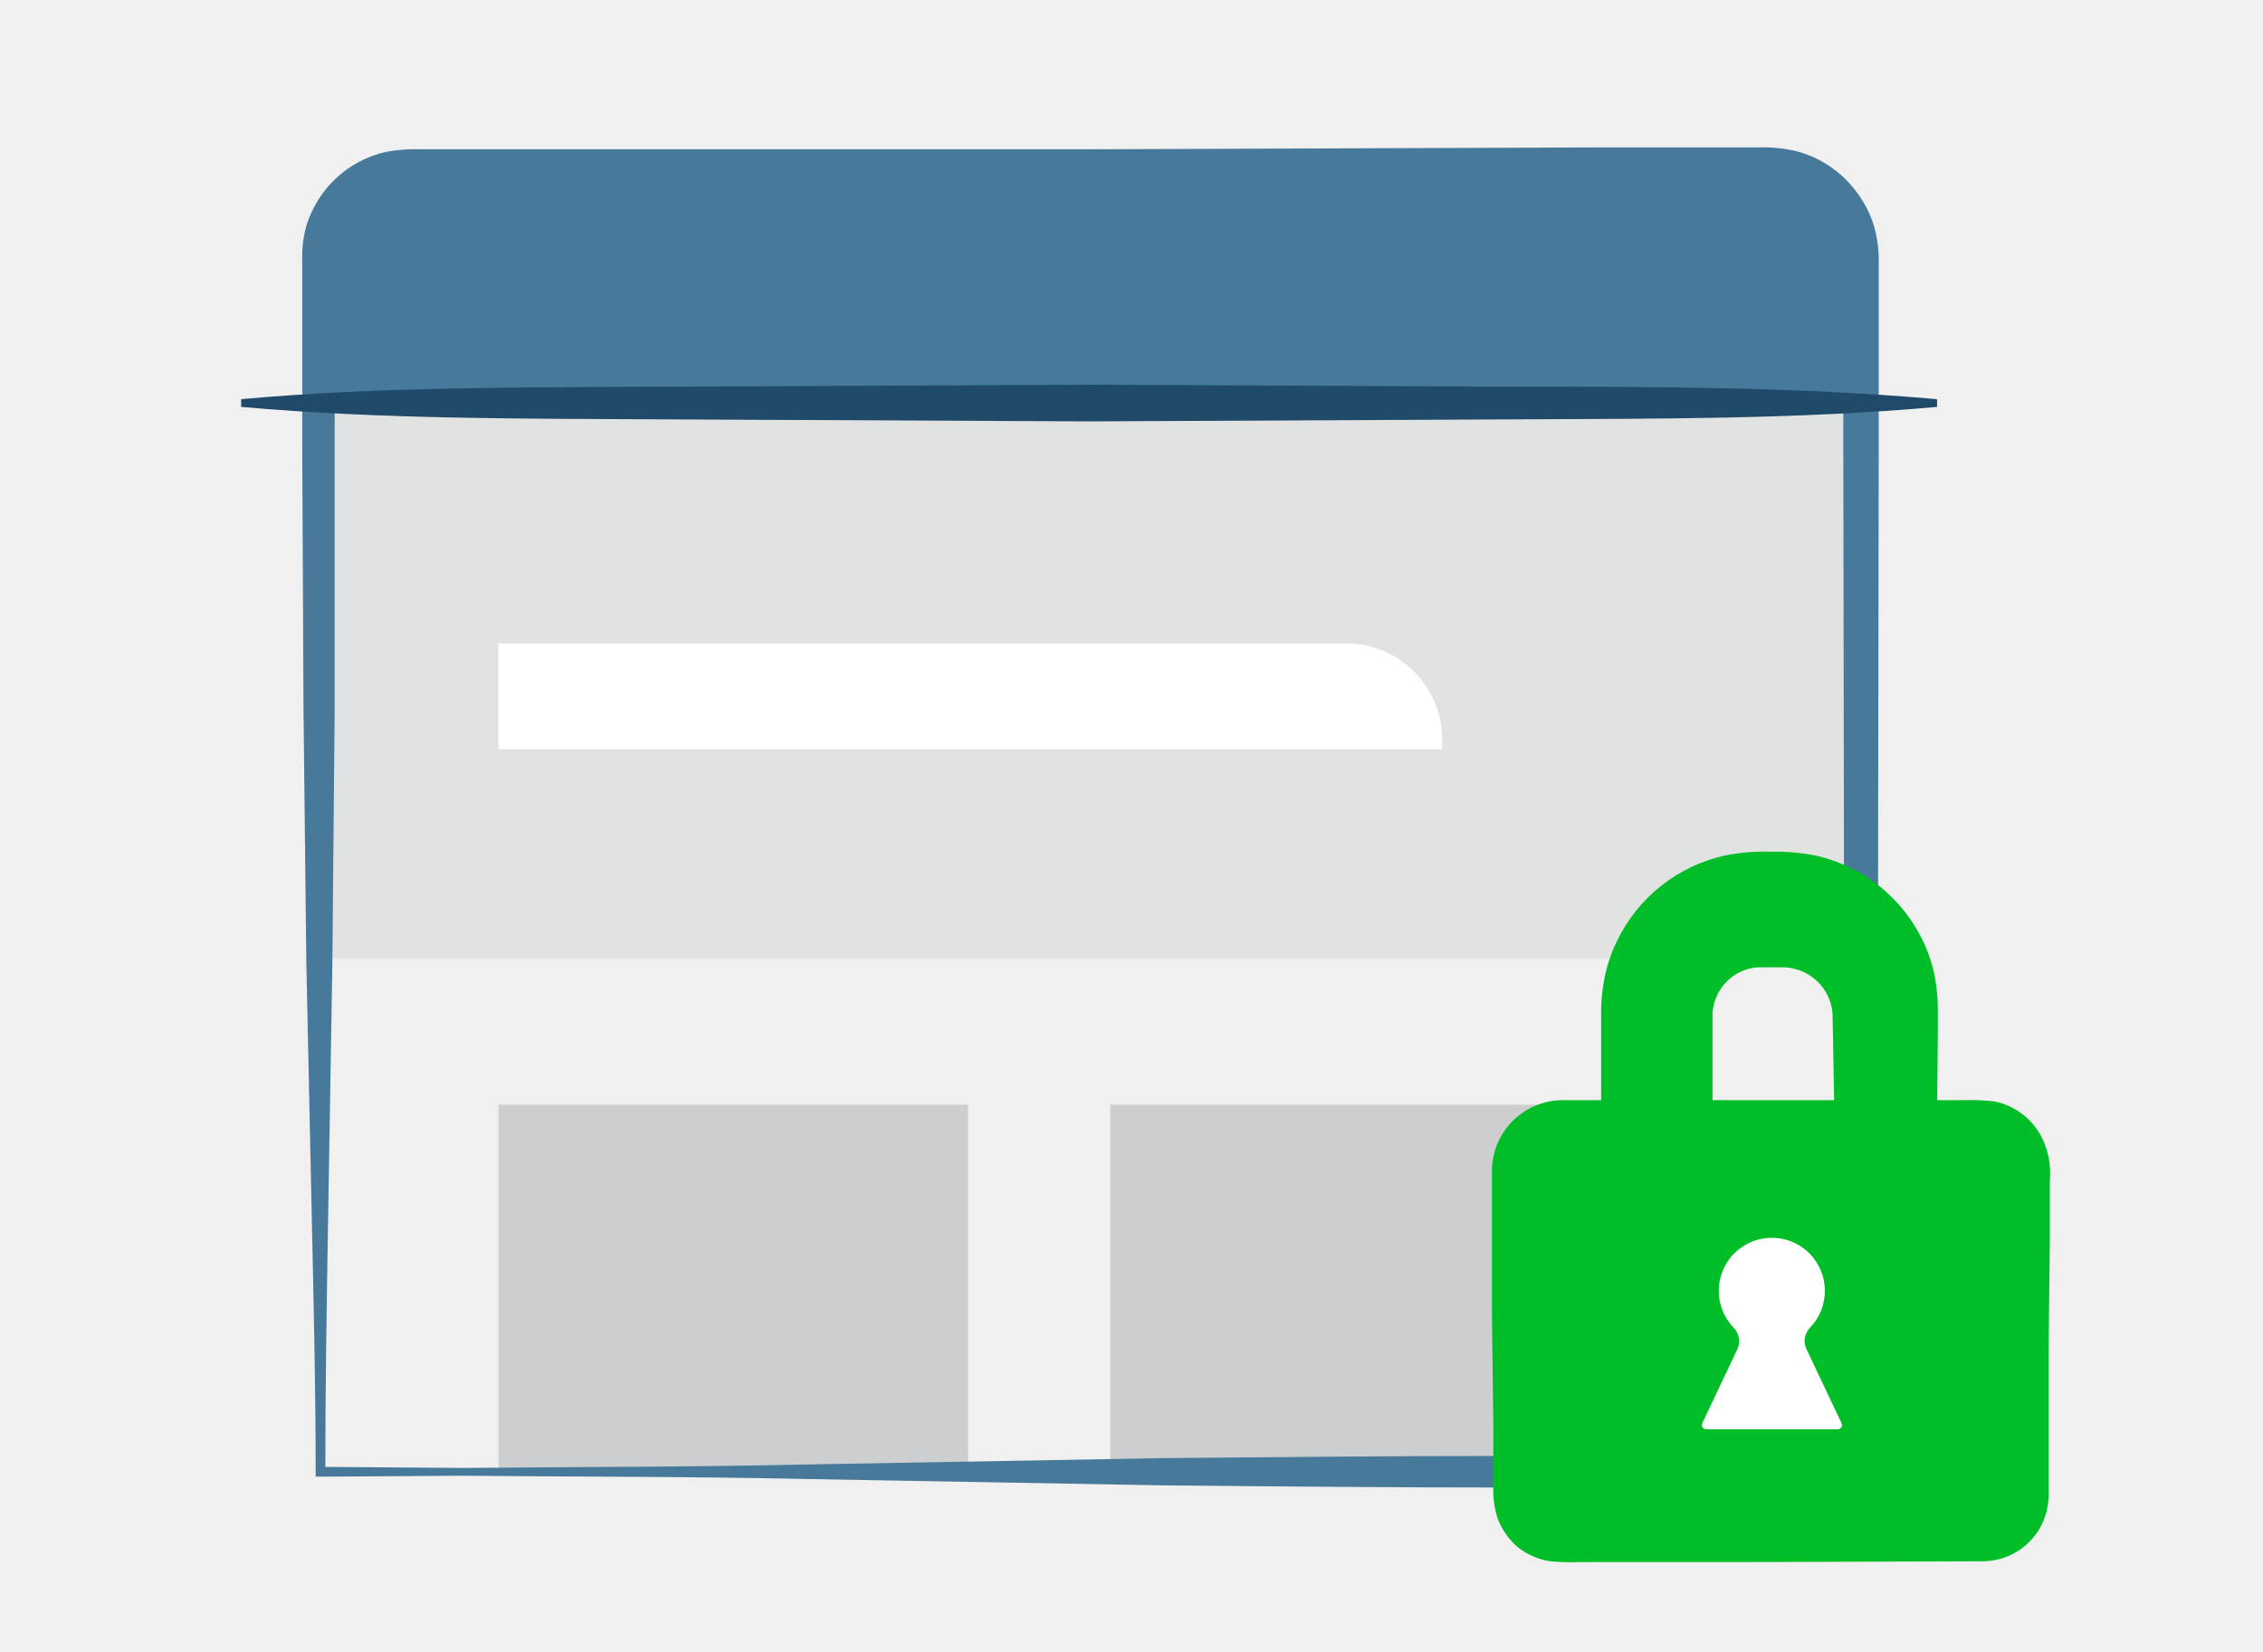
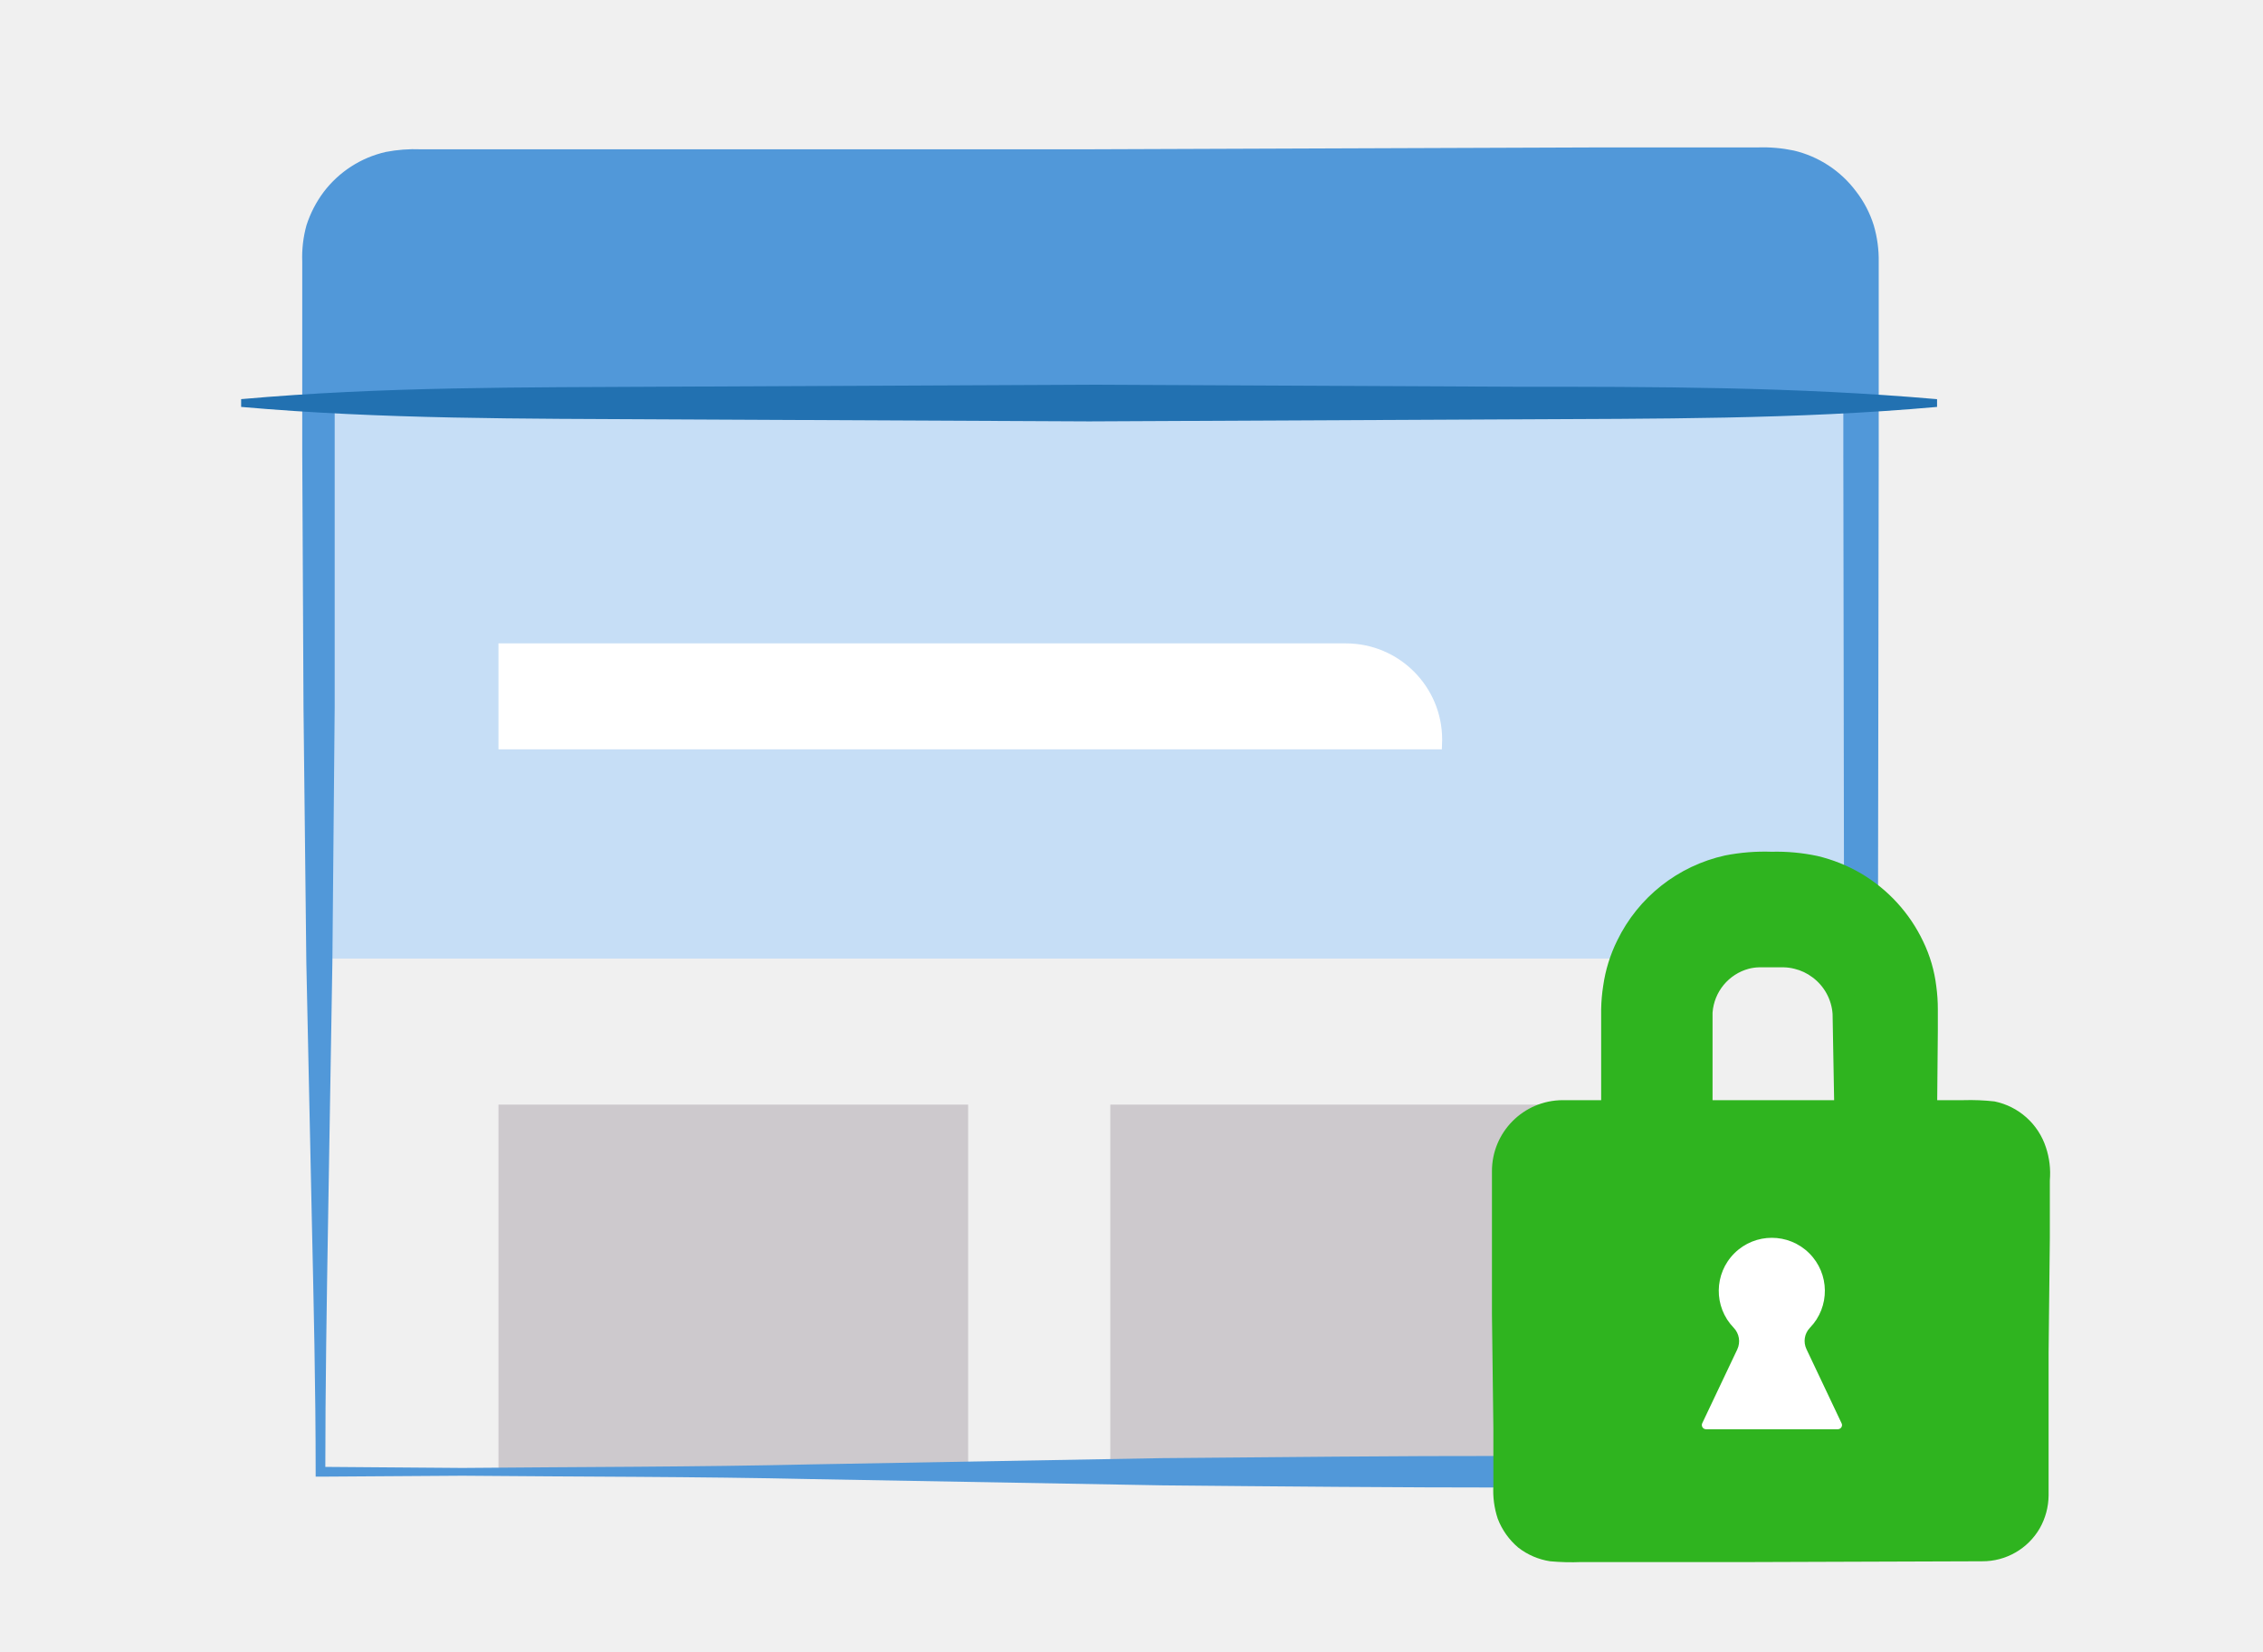
<svg xmlns="http://www.w3.org/2000/svg" viewBox="0 0 1600 1168">
  <defs>
-     <style>.cls-1{fill:#46799A}.cls-2{fill:#CCCED0}.cls-3{fill:#E1E2E2}.cls-4{fill:#fff}.cls-5{fill:#ddf8ff}.cls-6{fill:#204A69}.cls-7{fill:#00be28}.cls-8{fill:none}</style>
+     <style>.c1{fill:#2271B1;}.c2{fill:#5198D9;}.c3{fill:#C6DEF6;}.c5{fill:#2FB41F;}.c7{fill:#CDC9CD;}.c9{fill:#FFF;}.c10{fill:none;}</style>
  </defs>
  <g id="jetpack-security">
-     <path class="cls-1" d="M224.83 285V182.11a64.9 64.9 0 0 1 64.9-64.9h960.8a64.9 64.9 0 0 1 64.9 64.9V285z" />
-     <path class="cls-2" d="M1315.43 1040.62V880.35a160.16 160.16 0 0 1-160 160.27h-930.6" />
-     <path class="cls-3" d="M224.83 285h1090.71v392.74H224.83z" />
-     <path class="cls-2" d="M352.43 781H684.5v259.59H352.43z" />
-     <path class="cls-4" d="M1019.43 529.8h-667v-74.91h599.14a68.08 68.08 0 0 1 68.08 68z" />
-     <path class="cls-2" d="M785 781h405.34v259.59H785z" />
-     <path class="cls-1" d="M326.91 1043.37l-100.32.66h-3.41v-3.41c0-60.06-1.43-120.12-2.75-180.17l-3.85-180.07-2-180.17-.88-180.06V185.08a84.46 84.46 0 0 1 3-25.85 80.64 80.64 0 0 1 12.1-23.43 76.36 76.36 0 0 1 44-28.38 108.28 108.28 0 0 1 24.64-1.87h472.75l360.12-1.32h112.63a106.38 106.38 0 0 1 25.3 2.2 77 77 0 0 1 44 28.82 76 76 0 0 1 12.54 24 86.68 86.68 0 0 1 3.52 26v135l-1.1 720.47v11h-258c-82.38 0-165-.77-247.16-1.54l-247.16-4.4c-83.2-1.86-165.59-1.64-247.97-2.41zm0-5.5c82.38-.77 165-.66 247.15-2.53l247.16-4.4c82.39-.66 165-1.65 247.16-1.54h247l-11 11-1.1-720.47V185.08a60.33 60.33 0 0 0-2.31-18.37 54.86 54.86 0 0 0-8.47-16 51.4 51.4 0 0 0-29.7-19.25 79.51 79.51 0 0 0-19.36-1.32h-113.13l-360.12-.66H297.43a77.82 77.82 0 0 0-19.8 1.43 52.54 52.54 0 0 0-30 19 54.12 54.12 0 0 0-11 35.09v315.21L235 680.38l-3 180.07c-1 60-2 120.11-2 180.17l-3.41-3.52z" />
-     <path class="cls-5" d="M1369.66 285H170.6" />
-     <path class="cls-6" d="M1369.55 287.7c-99.88 8.91-199.86 8.25-299.74 8.8l-299.73 1.43-299.85-1.43c-99.88-.55-199.86 0-299.74-8.8v-5.5c99.88-8.91 199.86-8.25 299.74-8.8l299.85-1.4 299.73 1.43c99.88 0 199.86 0 299.74 8.8z" />
-     <rect class="cls-7" x="1065.74" y="789.39" width="374.09" height="306.67" rx="38.5" ry="38.5" />
-     <path class="cls-7" d="M1401.34 1103.86l-161.92.55H1118a166.53 166.53 0 0 1-22-.55 48.71 48.71 0 0 1-22.55-9.68 50.25 50.25 0 0 1-14.52-20.45 62.61 62.61 0 0 1-3.08-23.21v-40.59l-1-80.74V828.11a50.16 50.16 0 0 1 49.94-50.27h283.35a157 157 0 0 1 22 .88 48.47 48.47 0 0 1 36.4 32.56 58.17 58.17 0 0 1 2.75 23.32v40.47l-.88 81v101.2a48 48 0 0 1-6.27 23.31 46.72 46.72 0 0 1-40.8 23.28zm0-15.73a30.67 30.67 0 0 0 26.5-15.94 32 32 0 0 0 4-15.4V956l-.77-81v-40.4a40.17 40.17 0 0 0-2-16.5 28.53 28.53 0 0 0-8.69-12 27.5 27.5 0 0 0-13.41-5.94c-4.07-.66-12 0-18.48 0h-283.37a27.05 27.05 0 0 0-23.43 13.53 28.16 28.16 0 0 0-3.74 13.64v101.2l-.66 81v40.59a42.23 42.23 0 0 0 1.65 16.61 28 28 0 0 0 8.47 12.32 28.42 28.42 0 0 0 13.64 6.37 151.86 151.86 0 0 0 18.59.66h121.43z" />
-     <path class="cls-4" d="M1302 1006.19l-24.75-52.25a13.42 13.42 0 0 1 2.42-15.18 37.51 37.51 0 1 0-53.9 0 13.63 13.63 0 0 1 2.53 15.29l-24.74 52.14a3 3 0 0 0 1.34 4 2.89 2.89 0 0 0 1.3.31h93.16a3 3 0 0 0 3-3 2.93 2.93 0 0 0-.36-1.31z" />
-     <path class="cls-7" d="M1354.26 789.39H1305v-70.62a44.67 44.67 0 0 0-44.66-44h-15.07a44.66 44.66 0 0 0-44.65 44v70.62h-56.76v-75.9a100.86 100.86 0 0 1 100.84-100.86h16.17a100.87 100.87 0 0 1 100.87 100.86v75.9" />
-     <path class="cls-7" d="M1354.26 797.2l-49.26.8a7.82 7.82 0 0 1-8-7.59v-.22l-1.32-73.37a35.31 35.31 0 0 0-14.08-25.74 34.49 34.49 0 0 0-13-6.16 33.49 33.49 0 0 0-7.26-1h-17.74a32 32 0 0 0-7.15 1 34.79 34.79 0 0 0-25.63 31v73.26a11 11 0 0 1-11 11h-56.76a11 11 0 0 1-11-11V713.6a120.1 120.1 0 0 1 1.44-16.6 105.27 105.27 0 0 1 9.9-32 111.4 111.4 0 0 1 76.22-60.16 145 145 0 0 1 33-2.64 138.86 138.86 0 0 1 32.34 3 112.59 112.59 0 0 1 30.8 12.32 111.26 111.26 0 0 1 44 48.17 100.22 100.22 0 0 1 9.24 31.57 119.81 119.81 0 0 1 1.1 16.39v15.18l-.55 60.61a7.37 7.37 0 0 1-14.63 0l-1.1-60.61V713.6a115.24 115.24 0 0 0-1.43-13.75 87.48 87.48 0 0 0-8.47-26.07 90.68 90.68 0 0 0-37.18-39.15 92.07 92.07 0 0 0-25.41-9.57 124.82 124.82 0 0 0-27.83-2 117.69 117.69 0 0 0-27.83 2.31 90.3 90.3 0 0 0-61.37 49.05 84.86 84.86 0 0 0-7.81 25.74 107.76 107.76 0 0 0-1.1 13.42v75.79l-11-11h56.76l-11 11v-74.89a55 55 0 0 1 41.46-48.48 56 56 0 0 1 11-1.54h19.25a48.12 48.12 0 0 1 11 1.65 55.09 55.09 0 0 1 20 9.9 53.93 53.93 0 0 1 20.35 38.39v74.8l-8-8 49.28.77a7.15 7.15 0 0 1 7.15 7.15v.22a7.27 7.27 0 0 1-6.57 7.89c-.28-.04-.54-.03-.81-.03z" />
+     <path class="c2" d="M224.83 285V182.11a64.9 64.9 0 0 1 64.9-64.9h960.8a64.9 64.9 0 0 1 64.9 64.9V285z" />
+     <path class="c3" d="M224.83 285h1090.71v392.74H224.83z" />
+     <path class="c7" d="M352.43 781H684.5v259.59H352.43z" />
+     <path class="c9" d="M1019.43 529.8h-667v-74.91h599.14a68.08 68.08 0 0 1 68.08 68z" />
+     <path class="c7" d="M785 781h405.34v259.59H785z" />
+     <path class="c2" d="M326.91 1043.37l-100.32.66h-3.41v-3.41c0-60.06-1.43-120.12-2.75-180.17l-3.85-180.07-2-180.17-.88-180.06V185.08a84.46 84.46 0 0 1 3-25.85 80.64 80.64 0 0 1 12.1-23.43 76.36 76.36 0 0 1 44-28.38 108.28 108.28 0 0 1 24.64-1.87h472.75l360.12-1.32h112.63a106.38 106.38 0 0 1 25.3 2.2 77 77 0 0 1 44 28.82 76 76 0 0 1 12.54 24 86.68 86.68 0 0 1 3.52 26v135l-1.1 720.47v11h-258c-82.38 0-165-.77-247.16-1.54l-247.16-4.4c-83.2-1.86-165.59-1.64-247.97-2.41zm0-5.5c82.38-.77 165-.66 247.15-2.53l247.16-4.4c82.39-.66 165-1.65 247.16-1.54h247l-11 11-1.1-720.47V185.08a60.33 60.33 0 0 0-2.31-18.37 54.86 54.86 0 0 0-8.47-16 51.4 51.4 0 0 0-29.7-19.25 79.51 79.51 0 0 0-19.36-1.32h-113.13l-360.12-.66H297.43a77.82 77.82 0 0 0-19.8 1.43 52.54 52.54 0 0 0-30 19 54.12 54.12 0 0 0-11 35.09v315.21L235 680.38l-3 180.07c-1 60-2 120.11-2 180.17l-3.41-3.52z" />
+     <path class="c1" d="M1369.55 287.7c-99.88 8.91-199.86 8.25-299.74 8.8l-299.73 1.43-299.85-1.43c-99.88-.55-199.86 0-299.74-8.8v-5.5c99.88-8.91 199.86-8.25 299.74-8.8l299.85-1.4 299.73 1.43c99.88 0 199.86 0 299.74 8.8z" />
+     <rect class="c5" x="1065.74" y="789.39" width="374.09" height="306.67" rx="38.5" ry="38.5" />
+     <path class="c5" d="M1401.34 1103.86l-161.92.55H1118a166.53 166.53 0 0 1-22-.55 48.71 48.71 0 0 1-22.55-9.68 50.25 50.25 0 0 1-14.52-20.45 62.61 62.61 0 0 1-3.08-23.21v-40.59l-1-80.74V828.11a50.16 50.16 0 0 1 49.94-50.27h283.35a157 157 0 0 1 22 .88 48.47 48.47 0 0 1 36.4 32.56 58.17 58.17 0 0 1 2.75 23.32v40.47l-.88 81v101.2a48 48 0 0 1-6.27 23.31 46.72 46.72 0 0 1-40.8 23.28zm0-15.73a30.67 30.67 0 0 0 26.5-15.94 32 32 0 0 0 4-15.4V956l-.77-81v-40.4a40.17 40.17 0 0 0-2-16.5 28.53 28.53 0 0 0-8.69-12 27.5 27.5 0 0 0-13.41-5.94c-4.07-.66-12 0-18.48 0h-283.37a27.05 27.05 0 0 0-23.43 13.53 28.16 28.16 0 0 0-3.74 13.64v101.2l-.66 81v40.59a42.23 42.23 0 0 0 1.65 16.61 28 28 0 0 0 8.47 12.32 28.42 28.42 0 0 0 13.64 6.37 151.86 151.86 0 0 0 18.59.66h121.43z" />
+     <path class="c9" d="M1302 1006.19l-24.75-52.25a13.42 13.42 0 0 1 2.42-15.18 37.51 37.51 0 1 0-53.9 0 13.63 13.63 0 0 1 2.53 15.29l-24.74 52.14a3 3 0 0 0 1.34 4 2.89 2.89 0 0 0 1.3.31h93.16a3 3 0 0 0 3-3 2.93 2.93 0 0 0-.36-1.31z" />
+     <path class="c5" d="M1354.26 789.39H1305v-70.62a44.67 44.67 0 0 0-44.66-44h-15.07a44.66 44.66 0 0 0-44.65 44v70.62h-56.76v-75.9a100.86 100.86 0 0 1 100.84-100.86h16.17a100.87 100.87 0 0 1 100.87 100.86v75.9" />
+     <path class="c5" d="M1354.26 797.2l-49.26.8a7.82 7.82 0 0 1-8-7.59v-.22l-1.32-73.37a35.31 35.31 0 0 0-14.08-25.74 34.49 34.49 0 0 0-13-6.16 33.49 33.49 0 0 0-7.26-1h-17.74a32 32 0 0 0-7.15 1 34.79 34.79 0 0 0-25.63 31v73.26a11 11 0 0 1-11 11h-56.76a11 11 0 0 1-11-11V713.6a120.1 120.1 0 0 1 1.44-16.6 105.27 105.27 0 0 1 9.9-32 111.4 111.4 0 0 1 76.22-60.16 145 145 0 0 1 33-2.64 138.86 138.86 0 0 1 32.34 3 112.59 112.59 0 0 1 30.8 12.32 111.26 111.26 0 0 1 44 48.17 100.22 100.22 0 0 1 9.24 31.57 119.81 119.81 0 0 1 1.1 16.39v15.18l-.55 60.61a7.37 7.37 0 0 1-14.63 0l-1.1-60.61V713.6a115.24 115.24 0 0 0-1.43-13.75 87.48 87.48 0 0 0-8.47-26.07 90.68 90.68 0 0 0-37.18-39.15 92.07 92.07 0 0 0-25.41-9.57 124.82 124.82 0 0 0-27.83-2 117.69 117.69 0 0 0-27.83 2.31 90.3 90.3 0 0 0-61.37 49.05 84.86 84.86 0 0 0-7.81 25.74 107.76 107.76 0 0 0-1.1 13.42v75.79l-11-11h56.76l-11 11v-74.89a55 55 0 0 1 41.46-48.48 56 56 0 0 1 11-1.54h19.25a48.12 48.12 0 0 1 11 1.65 55.09 55.09 0 0 1 20 9.9 53.93 53.93 0 0 1 20.35 38.39v74.8l-8-8 49.28.77a7.15 7.15 0 0 1 7.15 7.15v.22a7.27 7.27 0 0 1-6.57 7.89c-.28-.04-.54-.03-.81-.03z" />
  </g>
  <g id="clear_rectangle" data-name="clear rectangle">
-     <path id="Layer_4" data-name="Layer 4" class="cls-8" d="M0 0h1600v1168H0z" />
+     <path id="Layer_4" data-name="Layer 4" class="c10" d="M0 0h1600v1168H0z" />
  </g>
</svg>
